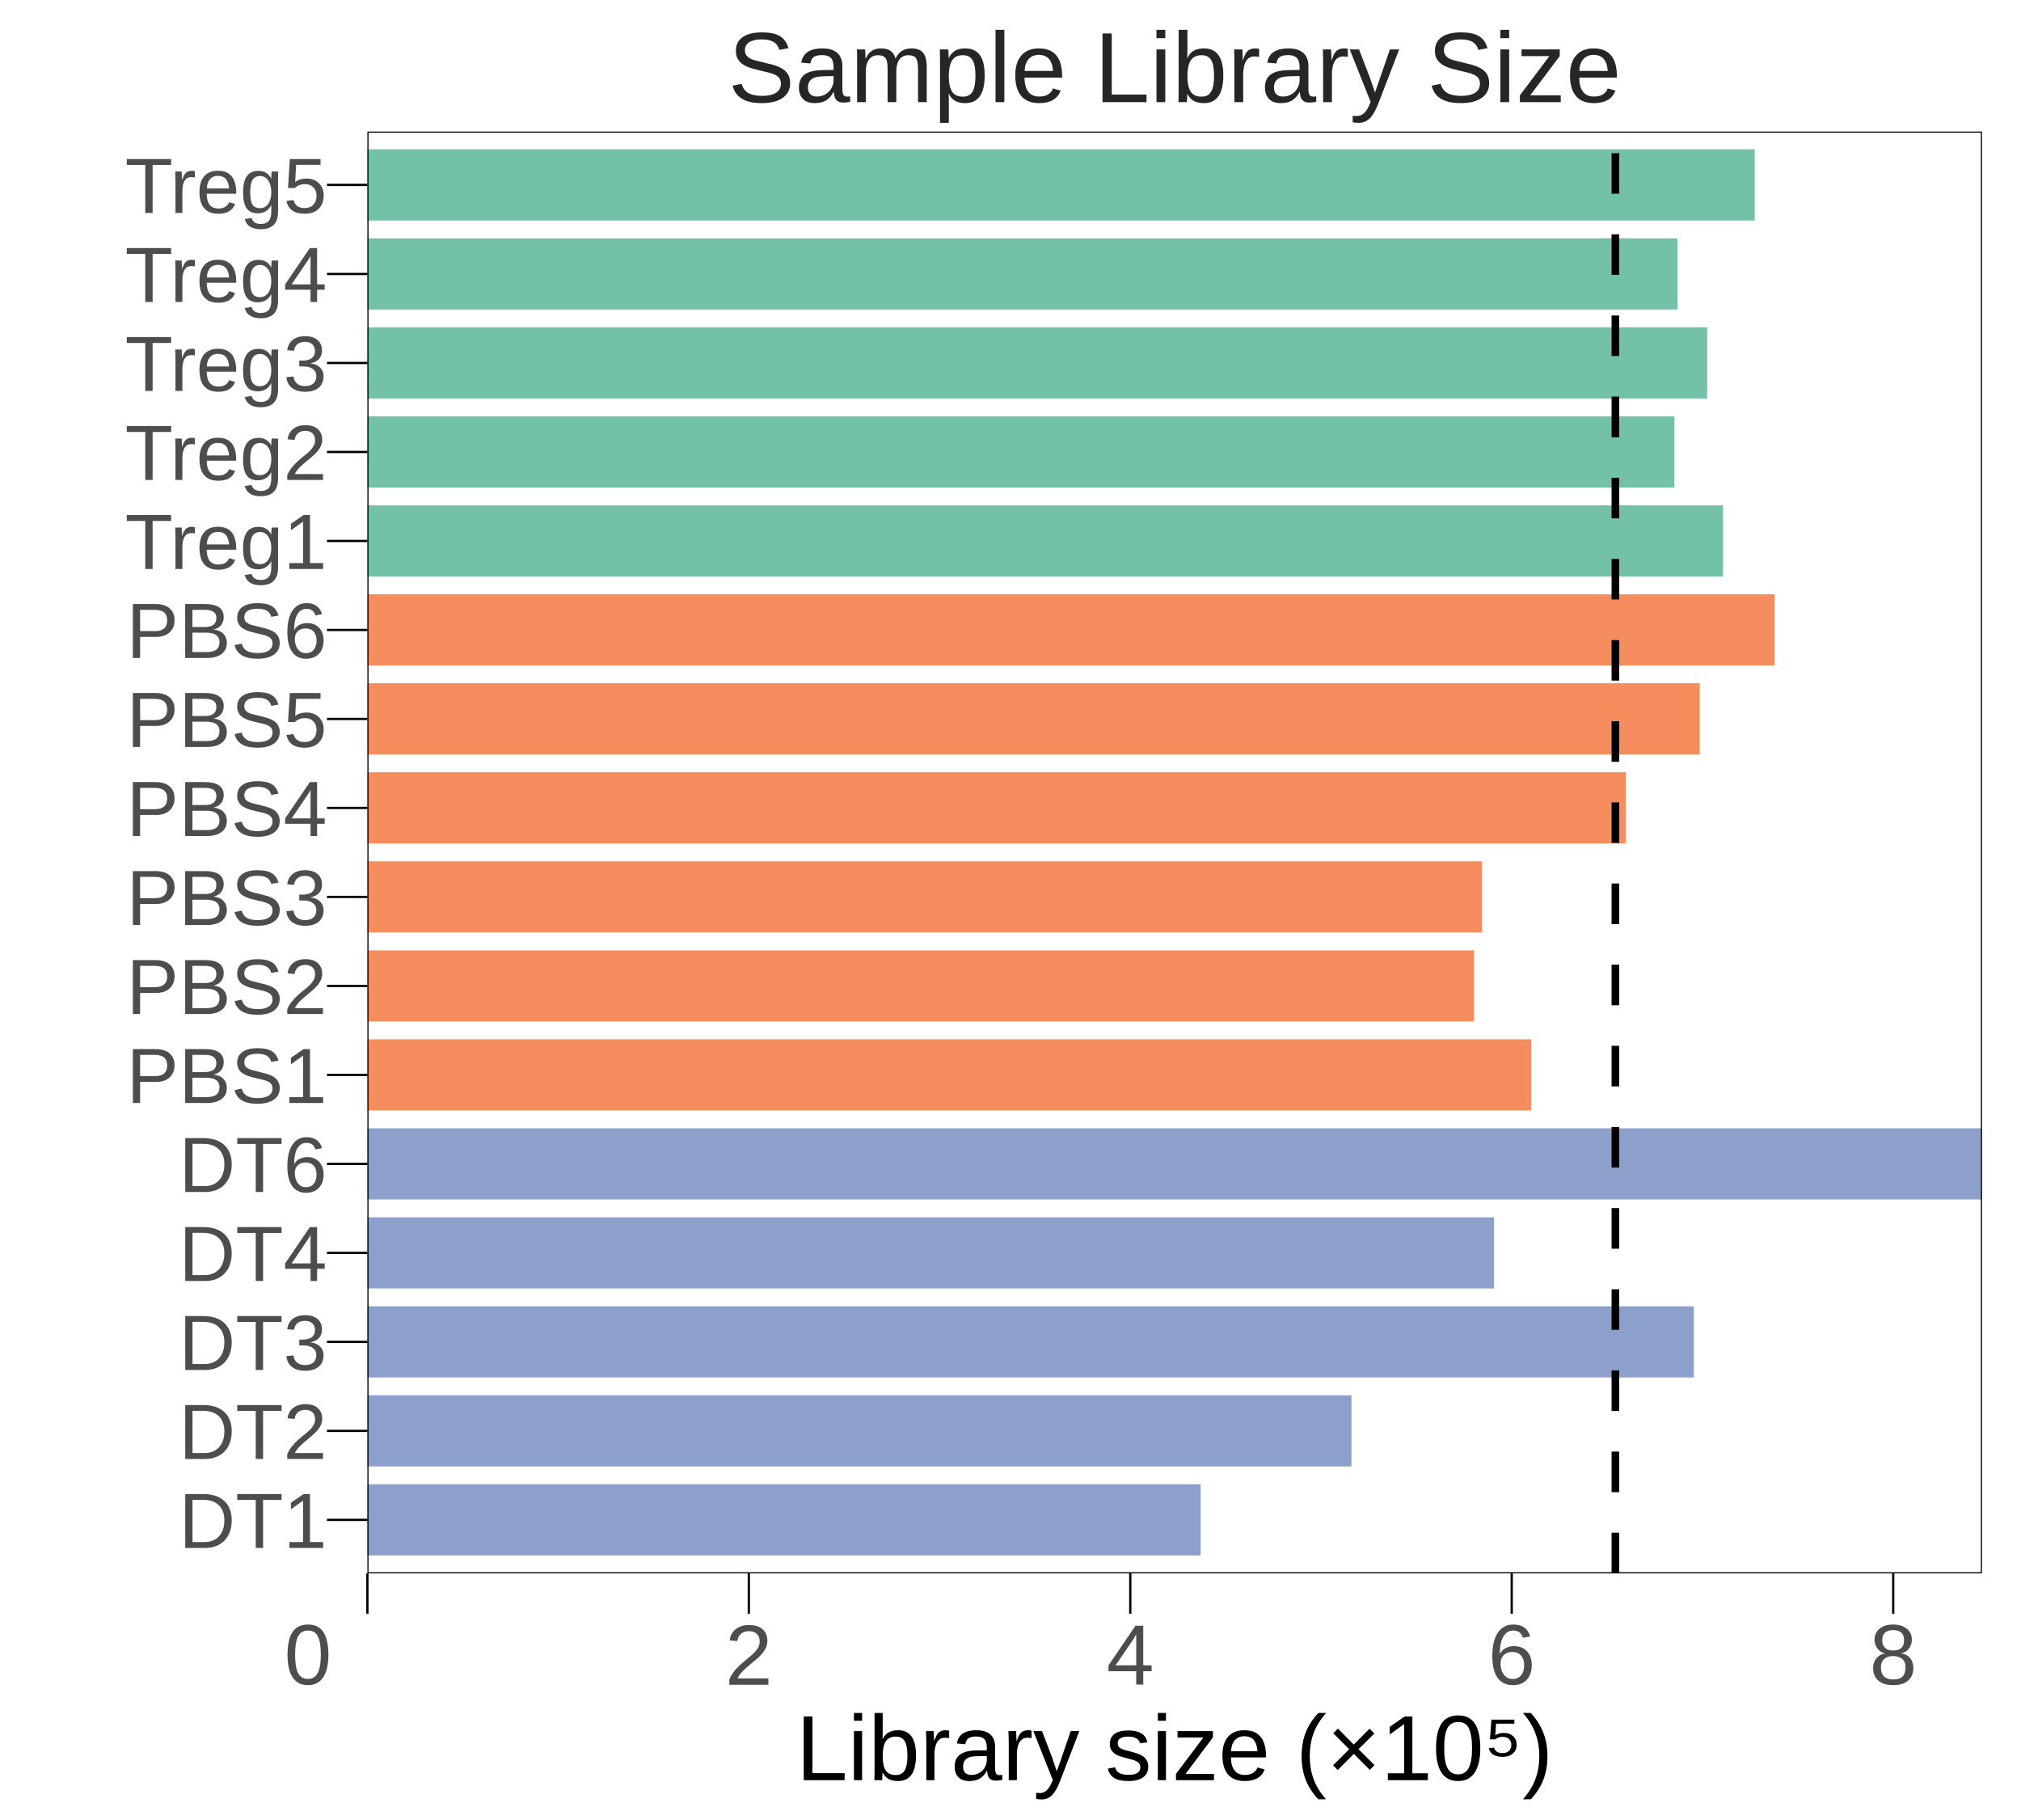
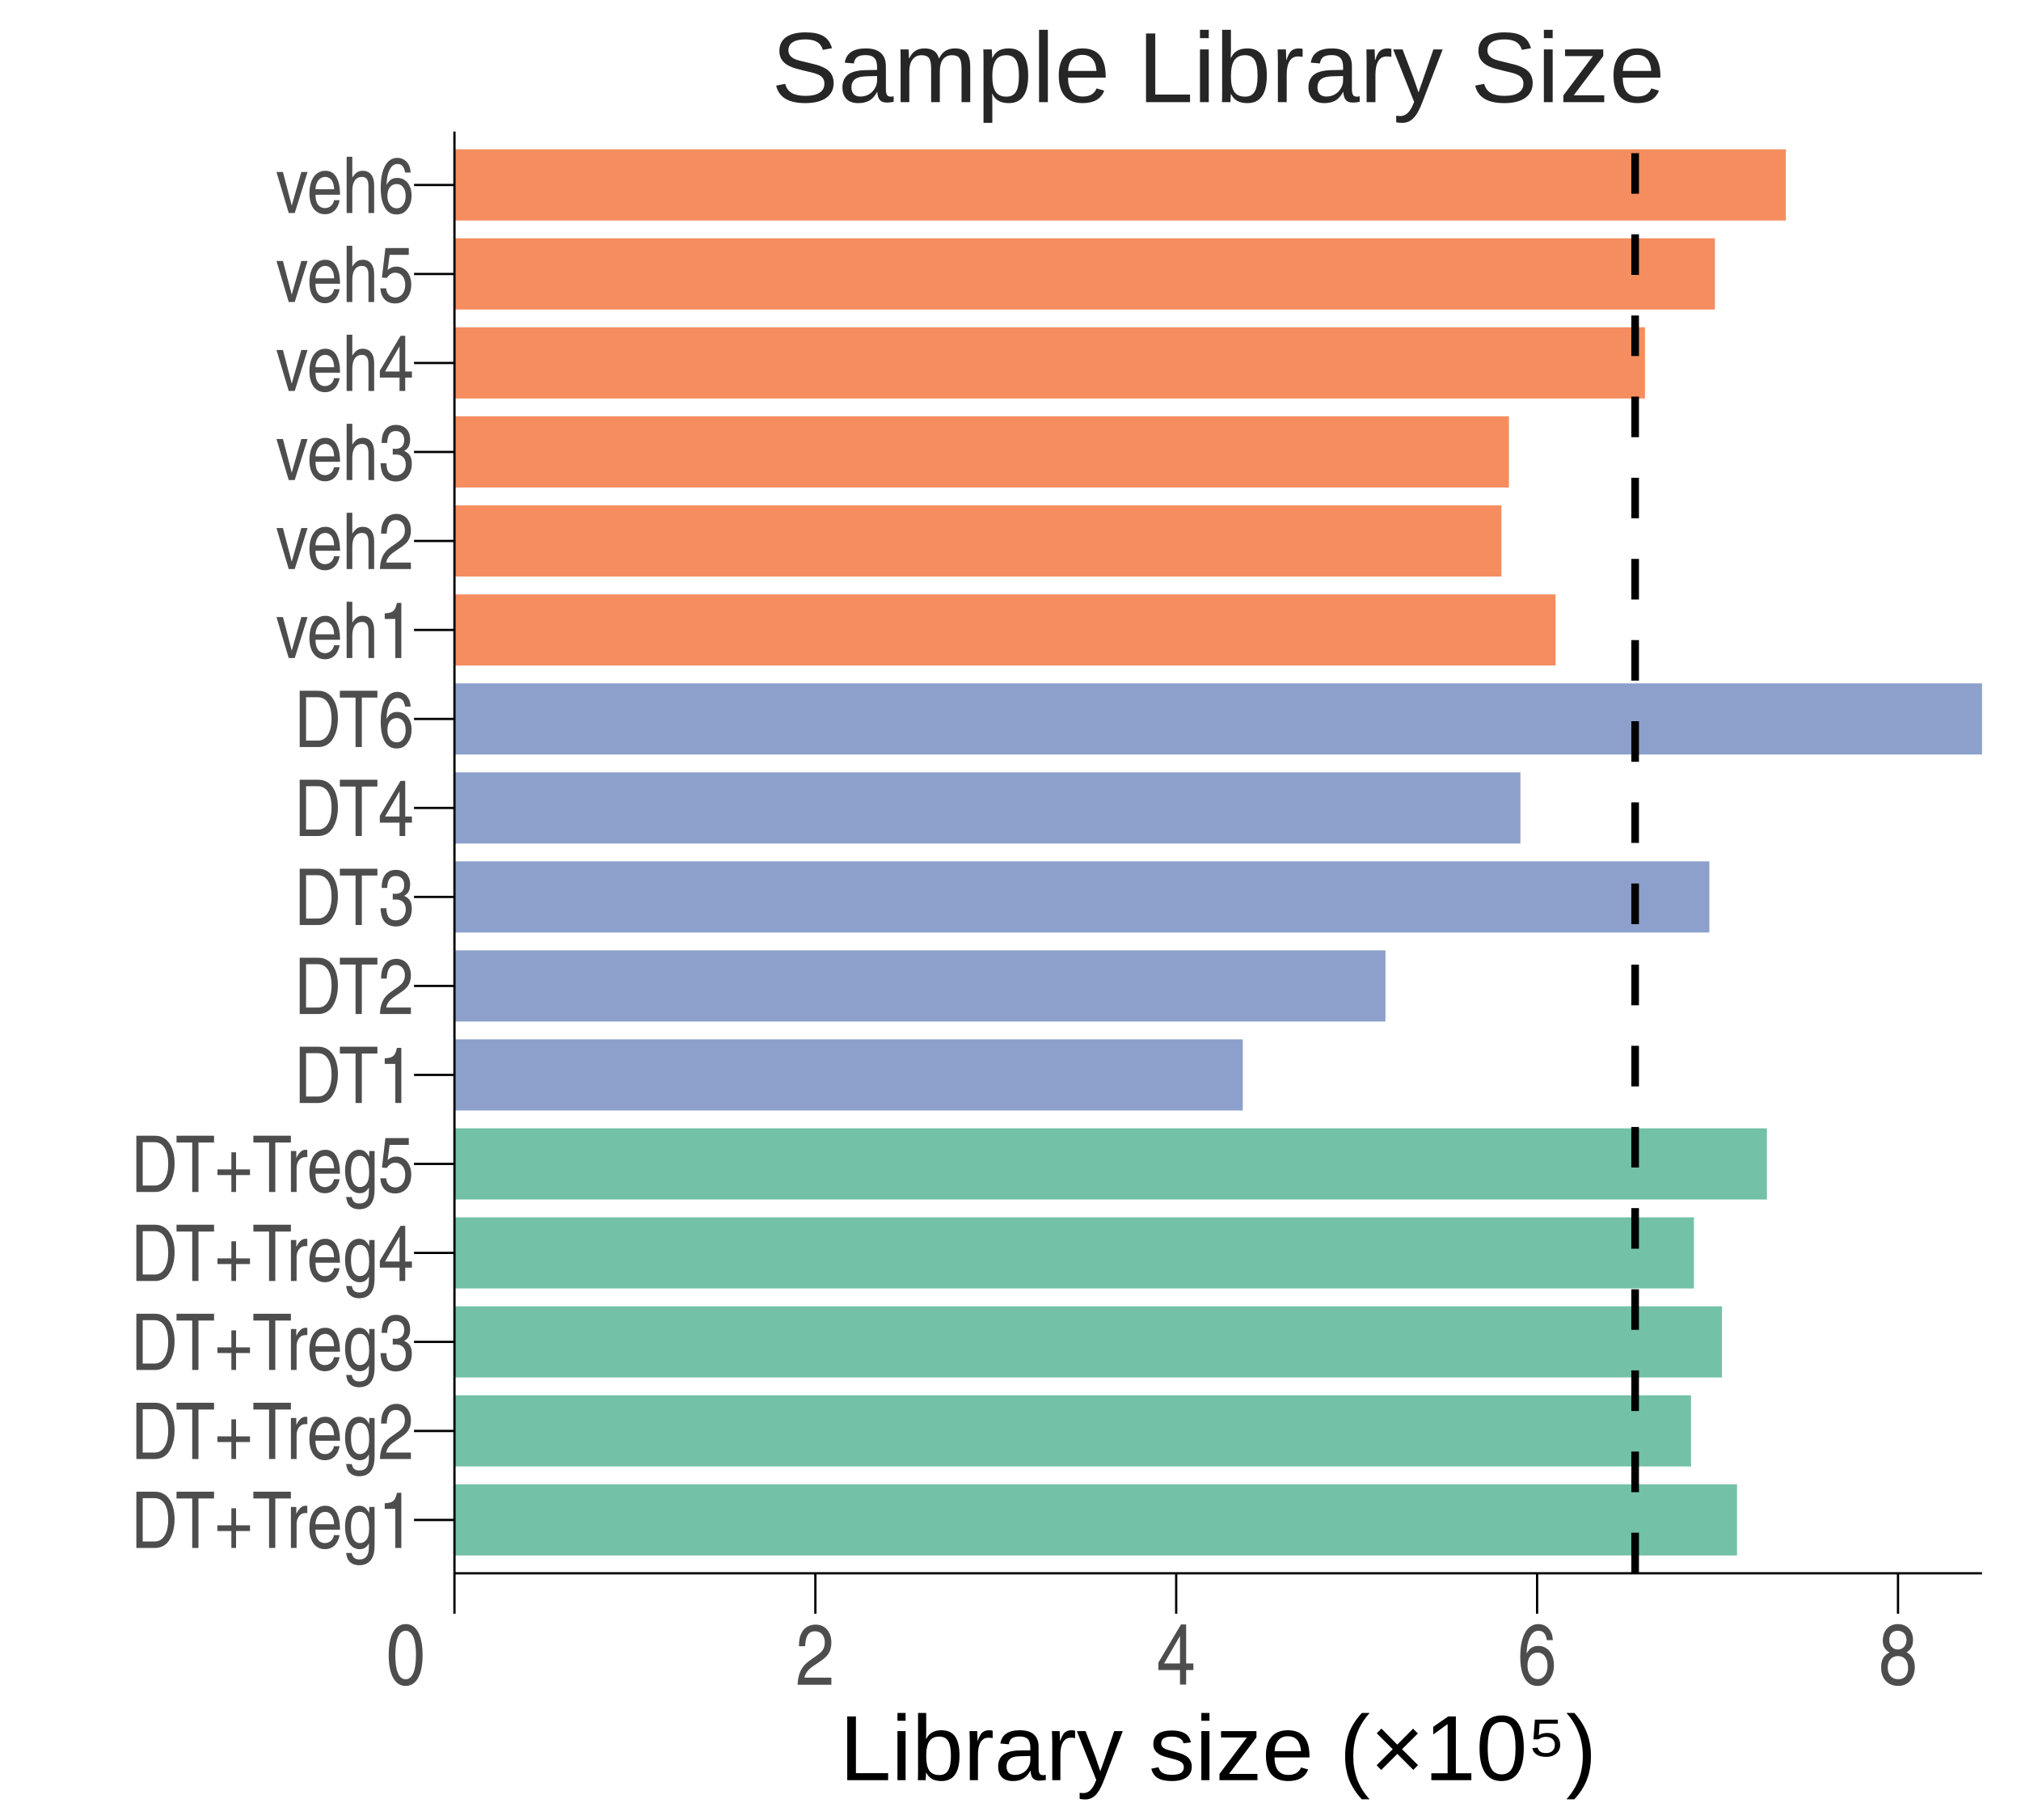
<svg xmlns="http://www.w3.org/2000/svg" class="svglite" width="283.46pt" height="255.12pt" viewBox="0 0 283.46 255.12">
  <defs>
    <style type="text/css">
    .svglite line, .svglite polyline, .svglite polygon, .svglite path, .svglite rect, .svglite circle {
      fill: none;
      stroke: #000000;
      stroke-linecap: round;
      stroke-linejoin: round;
      stroke-miterlimit: 10.00;
    }
    .svglite text {
      white-space: pre;
    }
  </style>
  </defs>
  <rect width="100%" height="100%" style="stroke: none; fill: none;" />
  <defs>
    <clipPath id="cpMC4wMHwyODMuNDZ8MC4wMHwyNTUuMTI=">
      <rect x="0.00" y="0.00" width="283.46" height="255.12" />
    </clipPath>
  </defs>
  <g clip-path="url(#cpMC4wMHwyODMuNDZ8MC4wMHwyNTUuMTI=)">
</g>
  <defs>
-     <clipPath id="cpNTEuNTN8Mjc3Ljk5fDE4LjQ1fDIyMC42Mw==">
-       <rect x="51.53" y="18.45" width="226.46" height="202.18" />
+     <clipPath id="cpNjMuNzR8Mjc3Ljk5fDE4LjQ1fDIyMC42Mw==">
+       <rect x="63.74" y="18.45" width="214.25" height="202.19" />
    </clipPath>
  </defs>
-   <g clip-path="url(#cpNTEuNTN8Mjc3Ljk5fDE4LjQ1fDIyMC42Mw==)">
-     <rect x="51.53" y="208.15" width="116.87" height="9.98" style="stroke-width: 1.07; stroke: none; stroke-linecap: butt; stroke-linejoin: miter; fill: #8DA0CB;" />
-     <rect x="51.53" y="195.67" width="138.02" height="9.98" style="stroke-width: 1.07; stroke: none; stroke-linecap: butt; stroke-linejoin: miter; fill: #8DA0CB;" />
-     <rect x="51.53" y="183.19" width="186.04" height="9.98" style="stroke-width: 1.07; stroke: none; stroke-linecap: butt; stroke-linejoin: miter; fill: #8DA0CB;" />
-     <rect x="51.53" y="170.71" width="158.03" height="9.98" style="stroke-width: 1.07; stroke: none; stroke-linecap: butt; stroke-linejoin: miter; fill: #8DA0CB;" />
-     <rect x="51.53" y="158.23" width="226.46" height="9.98" style="stroke-width: 1.07; stroke: none; stroke-linecap: butt; stroke-linejoin: miter; fill: #8DA0CB;" />
-     <rect x="51.53" y="145.75" width="163.25" height="9.98" style="stroke-width: 1.07; stroke: none; stroke-linecap: butt; stroke-linejoin: miter; fill: #F58D5F;" />
-     <rect x="51.53" y="133.27" width="155.22" height="9.98" style="stroke-width: 1.07; stroke: none; stroke-linecap: butt; stroke-linejoin: miter; fill: #F58D5F;" />
-     <rect x="51.53" y="120.78" width="156.33" height="9.98" style="stroke-width: 1.07; stroke: none; stroke-linecap: butt; stroke-linejoin: miter; fill: #F58D5F;" />
-     <rect x="51.53" y="108.30" width="176.50" height="9.98" style="stroke-width: 1.07; stroke: none; stroke-linecap: butt; stroke-linejoin: miter; fill: #F58D5F;" />
-     <rect x="51.53" y="95.82" width="186.87" height="9.98" style="stroke-width: 1.07; stroke: none; stroke-linecap: butt; stroke-linejoin: miter; fill: #F58D5F;" />
-     <rect x="51.53" y="83.34" width="197.37" height="9.98" style="stroke-width: 1.07; stroke: none; stroke-linecap: butt; stroke-linejoin: miter; fill: #F58D5F;" />
-     <rect x="51.53" y="70.86" width="190.14" height="9.98" style="stroke-width: 1.07; stroke: none; stroke-linecap: butt; stroke-linejoin: miter; fill: #73C1A6;" />
-     <rect x="51.53" y="58.38" width="183.32" height="9.98" style="stroke-width: 1.07; stroke: none; stroke-linecap: butt; stroke-linejoin: miter; fill: #73C1A6;" />
-     <rect x="51.53" y="45.90" width="187.92" height="9.98" style="stroke-width: 1.07; stroke: none; stroke-linecap: butt; stroke-linejoin: miter; fill: #73C1A6;" />
-     <rect x="51.53" y="33.42" width="183.75" height="9.98" style="stroke-width: 1.07; stroke: none; stroke-linecap: butt; stroke-linejoin: miter; fill: #73C1A6;" />
-     <rect x="51.53" y="20.94" width="194.58" height="9.98" style="stroke-width: 1.07; stroke: none; stroke-linecap: butt; stroke-linejoin: miter; fill: #73C1A6;" />
-     <line x1="226.57" y1="220.63" x2="226.57" y2="18.45" style="stroke-width: 1.07; stroke-dasharray: 5.69,5.69; stroke-linecap: butt;" />
-     <rect x="51.53" y="18.45" width="226.46" height="202.18" style="stroke-width: 0.32;" />
+   <g clip-path="url(#cpNjMuNzR8Mjc3Ljk5fDE4LjQ1fDIyMC42Mw==)">
+     <rect x="63.74" y="145.75" width="110.57" height="9.98" style="stroke-width: 1.07; stroke: none; stroke-linecap: butt; stroke-linejoin: miter; fill: #8DA0CB;" />
+     <rect x="63.74" y="133.27" width="130.58" height="9.98" style="stroke-width: 1.07; stroke: none; stroke-linecap: butt; stroke-linejoin: miter; fill: #8DA0CB;" />
+     <rect x="63.74" y="120.79" width="176.01" height="9.98" style="stroke-width: 1.07; stroke: none; stroke-linecap: butt; stroke-linejoin: miter; fill: #8DA0CB;" />
+     <rect x="63.74" y="108.31" width="149.51" height="9.98" style="stroke-width: 1.07; stroke: none; stroke-linecap: butt; stroke-linejoin: miter; fill: #8DA0CB;" />
+     <rect x="63.74" y="95.83" width="214.25" height="9.98" style="stroke-width: 1.07; stroke: none; stroke-linecap: butt; stroke-linejoin: miter; fill: #8DA0CB;" />
+     <rect x="63.74" y="83.35" width="154.44" height="9.98" style="stroke-width: 1.07; stroke: none; stroke-linecap: butt; stroke-linejoin: miter; fill: #F58D5F;" />
+     <rect x="63.74" y="70.87" width="146.85" height="9.98" style="stroke-width: 1.07; stroke: none; stroke-linecap: butt; stroke-linejoin: miter; fill: #F58D5F;" />
+     <rect x="63.74" y="58.38" width="147.90" height="9.98" style="stroke-width: 1.07; stroke: none; stroke-linecap: butt; stroke-linejoin: miter; fill: #F58D5F;" />
+     <rect x="63.74" y="45.90" width="166.98" height="9.98" style="stroke-width: 1.07; stroke: none; stroke-linecap: butt; stroke-linejoin: miter; fill: #F58D5F;" />
+     <rect x="63.74" y="33.42" width="176.79" height="9.98" style="stroke-width: 1.07; stroke: none; stroke-linecap: butt; stroke-linejoin: miter; fill: #F58D5F;" />
+     <rect x="63.74" y="20.94" width="186.73" height="9.98" style="stroke-width: 1.07; stroke: none; stroke-linecap: butt; stroke-linejoin: miter; fill: #F58D5F;" />
+     <rect x="63.74" y="208.15" width="179.89" height="9.98" style="stroke-width: 1.07; stroke: none; stroke-linecap: butt; stroke-linejoin: miter; fill: #73C1A6;" />
+     <rect x="63.74" y="195.67" width="173.44" height="9.98" style="stroke-width: 1.07; stroke: none; stroke-linecap: butt; stroke-linejoin: miter; fill: #73C1A6;" />
+     <rect x="63.74" y="183.19" width="177.78" height="9.98" style="stroke-width: 1.07; stroke: none; stroke-linecap: butt; stroke-linejoin: miter; fill: #73C1A6;" />
+     <rect x="63.74" y="170.71" width="173.84" height="9.98" style="stroke-width: 1.07; stroke: none; stroke-linecap: butt; stroke-linejoin: miter; fill: #73C1A6;" />
+     <rect x="63.74" y="158.23" width="184.08" height="9.98" style="stroke-width: 1.07; stroke: none; stroke-linecap: butt; stroke-linejoin: miter; fill: #73C1A6;" />
+     <line x1="229.34" y1="220.63" x2="229.34" y2="18.45" style="stroke-width: 1.07; stroke-dasharray: 5.69,5.69; stroke-linecap: butt;" />
  </g>
  <g clip-path="url(#cpMC4wMHwyODMuNDZ8MC4wMHwyNTUuMTI=)">
-     <text x="45.86" y="217.08" text-anchor="end" style="font-size: 11.00px;fill: #4D4D4D; font-family: &quot;Arial&quot;;" textLength="20.78px" lengthAdjust="spacingAndGlyphs">DT1</text>
-     <text x="45.86" y="204.60" text-anchor="end" style="font-size: 11.00px;fill: #4D4D4D; font-family: &quot;Arial&quot;;" textLength="20.78px" lengthAdjust="spacingAndGlyphs">DT2</text>
-     <text x="45.86" y="192.12" text-anchor="end" style="font-size: 11.00px;fill: #4D4D4D; font-family: &quot;Arial&quot;;" textLength="20.78px" lengthAdjust="spacingAndGlyphs">DT3</text>
-     <text x="45.86" y="179.64" text-anchor="end" style="font-size: 11.00px;fill: #4D4D4D; font-family: &quot;Arial&quot;;" textLength="20.78px" lengthAdjust="spacingAndGlyphs">DT4</text>
-     <text x="45.86" y="167.16" text-anchor="end" style="font-size: 11.00px;fill: #4D4D4D; font-family: &quot;Arial&quot;;" textLength="20.78px" lengthAdjust="spacingAndGlyphs">DT6</text>
-     <text x="45.86" y="154.68" text-anchor="end" style="font-size: 11.00px;fill: #4D4D4D; font-family: &quot;Arial&quot;;" textLength="28.13px" lengthAdjust="spacingAndGlyphs">PBS1</text>
-     <text x="45.86" y="142.20" text-anchor="end" style="font-size: 11.00px;fill: #4D4D4D; font-family: &quot;Arial&quot;;" textLength="28.13px" lengthAdjust="spacingAndGlyphs">PBS2</text>
-     <text x="45.86" y="129.72" text-anchor="end" style="font-size: 11.00px;fill: #4D4D4D; font-family: &quot;Arial&quot;;" textLength="28.13px" lengthAdjust="spacingAndGlyphs">PBS3</text>
-     <text x="45.86" y="117.24" text-anchor="end" style="font-size: 11.00px;fill: #4D4D4D; font-family: &quot;Arial&quot;;" textLength="28.13px" lengthAdjust="spacingAndGlyphs">PBS4</text>
-     <text x="45.86" y="104.75" text-anchor="end" style="font-size: 11.00px;fill: #4D4D4D; font-family: &quot;Arial&quot;;" textLength="28.13px" lengthAdjust="spacingAndGlyphs">PBS5</text>
-     <text x="45.86" y="92.27" text-anchor="end" style="font-size: 11.00px;fill: #4D4D4D; font-family: &quot;Arial&quot;;" textLength="28.13px" lengthAdjust="spacingAndGlyphs">PBS6</text>
-     <text x="45.86" y="79.79" text-anchor="end" style="font-size: 11.00px;fill: #4D4D4D; font-family: &quot;Arial&quot;;" textLength="28.33px" lengthAdjust="spacingAndGlyphs">Treg1</text>
-     <text x="45.86" y="67.31" text-anchor="end" style="font-size: 11.00px;fill: #4D4D4D; font-family: &quot;Arial&quot;;" textLength="28.33px" lengthAdjust="spacingAndGlyphs">Treg2</text>
-     <text x="45.86" y="54.83" text-anchor="end" style="font-size: 11.00px;fill: #4D4D4D; font-family: &quot;Arial&quot;;" textLength="28.33px" lengthAdjust="spacingAndGlyphs">Treg3</text>
-     <text x="45.86" y="42.35" text-anchor="end" style="font-size: 11.00px;fill: #4D4D4D; font-family: &quot;Arial&quot;;" textLength="28.33px" lengthAdjust="spacingAndGlyphs">Treg4</text>
-     <text x="45.86" y="29.87" text-anchor="end" style="font-size: 11.00px;fill: #4D4D4D; font-family: &quot;Arial&quot;;" textLength="28.33px" lengthAdjust="spacingAndGlyphs">Treg5</text>
-     <polyline points="45.86,213.14 51.53,213.14 " style="stroke-width: 0.32; stroke-linecap: butt;" />
-     <polyline points="45.86,200.66 51.53,200.66 " style="stroke-width: 0.32; stroke-linecap: butt;" />
-     <polyline points="45.86,188.18 51.53,188.18 " style="stroke-width: 0.32; stroke-linecap: butt;" />
-     <polyline points="45.86,175.70 51.53,175.70 " style="stroke-width: 0.32; stroke-linecap: butt;" />
-     <polyline points="45.86,163.22 51.53,163.22 " style="stroke-width: 0.32; stroke-linecap: butt;" />
-     <polyline points="45.86,150.74 51.53,150.74 " style="stroke-width: 0.32; stroke-linecap: butt;" />
-     <polyline points="45.86,138.26 51.53,138.26 " style="stroke-width: 0.32; stroke-linecap: butt;" />
-     <polyline points="45.86,125.78 51.53,125.78 " style="stroke-width: 0.32; stroke-linecap: butt;" />
-     <polyline points="45.86,113.30 51.53,113.30 " style="stroke-width: 0.32; stroke-linecap: butt;" />
-     <polyline points="45.86,100.82 51.53,100.82 " style="stroke-width: 0.32; stroke-linecap: butt;" />
-     <polyline points="45.86,88.34 51.53,88.34 " style="stroke-width: 0.32; stroke-linecap: butt;" />
-     <polyline points="45.86,75.86 51.53,75.86 " style="stroke-width: 0.32; stroke-linecap: butt;" />
-     <polyline points="45.86,63.38 51.53,63.38 " style="stroke-width: 0.32; stroke-linecap: butt;" />
-     <polyline points="45.86,50.90 51.53,50.90 " style="stroke-width: 0.32; stroke-linecap: butt;" />
-     <polyline points="45.86,38.42 51.53,38.42 " style="stroke-width: 0.32; stroke-linecap: butt;" />
-     <polyline points="45.86,25.93 51.53,25.93 " style="stroke-width: 0.32; stroke-linecap: butt;" />
-     <polyline points="51.53,226.30 51.53,220.63 " style="stroke-width: 0.32; stroke-linecap: butt;" />
-     <polyline points="105.03,226.30 105.03,220.63 " style="stroke-width: 0.32; stroke-linecap: butt;" />
-     <polyline points="158.53,226.30 158.53,220.63 " style="stroke-width: 0.32; stroke-linecap: butt;" />
-     <polyline points="212.03,226.30 212.03,220.63 " style="stroke-width: 0.32; stroke-linecap: butt;" />
-     <polyline points="265.54,226.30 265.54,220.63 " style="stroke-width: 0.32; stroke-linecap: butt;" />
-     <text x="39.86" y="236.19" style="font-size: 12.00px;fill: #4D4D4D; font-family: &quot;Arial&quot;;" textLength="23.34px" lengthAdjust="spacingAndGlyphs">     0</text>
-     <text x="101.69" y="236.26" style="font-size: 12.00px;fill: #4D4D4D; font-family: &quot;Arial&quot;;" textLength="6.67px" lengthAdjust="spacingAndGlyphs">2</text>
-     <text x="155.19" y="236.24" style="font-size: 12.00px;fill: #4D4D4D; font-family: &quot;Arial&quot;;" textLength="6.67px" lengthAdjust="spacingAndGlyphs">4</text>
-     <text x="208.70" y="236.19" style="font-size: 12.00px;fill: #4D4D4D; font-family: &quot;Arial&quot;;" textLength="6.67px" lengthAdjust="spacingAndGlyphs">6</text>
-     <text x="262.20" y="236.19" style="font-size: 12.00px;fill: #4D4D4D; font-family: &quot;Arial&quot;;" textLength="6.67px" lengthAdjust="spacingAndGlyphs">8</text>
-     <text x="164.76" y="249.64" text-anchor="middle" style="font-size: 13.00px; font-family: &quot;Arial&quot;;" textLength="105.11px" lengthAdjust="spacingAndGlyphs">Library size (×10⁵)</text>
-     <text x="164.76" y="14.32" text-anchor="middle" style="font-size: 14.00px;fill: #262626; font-family: &quot;Arial&quot;;" textLength="125.24px" lengthAdjust="spacingAndGlyphs">Sample Library Size</text>
+     <polyline points="63.74,220.63 63.74,18.45 " style="stroke-width: 0.32; stroke-linecap: butt;" />
+     <text x="58.07" y="217.08" text-anchor="end" style="font-size: 11.00px;fill: #4D4D4D; font-family: &quot;Arial Narrow&quot;;" textLength="40.54px" lengthAdjust="spacingAndGlyphs">DT+Treg1</text>
+     <text x="58.07" y="204.60" text-anchor="end" style="font-size: 11.00px;fill: #4D4D4D; font-family: &quot;Arial Narrow&quot;;" textLength="40.54px" lengthAdjust="spacingAndGlyphs">DT+Treg2</text>
+     <text x="58.07" y="192.12" text-anchor="end" style="font-size: 11.00px;fill: #4D4D4D; font-family: &quot;Arial Narrow&quot;;" textLength="40.54px" lengthAdjust="spacingAndGlyphs">DT+Treg3</text>
+     <text x="58.07" y="179.64" text-anchor="end" style="font-size: 11.00px;fill: #4D4D4D; font-family: &quot;Arial Narrow&quot;;" textLength="40.54px" lengthAdjust="spacingAndGlyphs">DT+Treg4</text>
+     <text x="58.07" y="167.16" text-anchor="end" style="font-size: 11.00px;fill: #4D4D4D; font-family: &quot;Arial Narrow&quot;;" textLength="40.54px" lengthAdjust="spacingAndGlyphs">DT+Treg5</text>
+     <text x="58.07" y="154.68" text-anchor="end" style="font-size: 11.00px;fill: #4D4D4D; font-family: &quot;Arial Narrow&quot;;" textLength="17.04px" lengthAdjust="spacingAndGlyphs">DT1</text>
+     <text x="58.07" y="142.20" text-anchor="end" style="font-size: 11.00px;fill: #4D4D4D; font-family: &quot;Arial Narrow&quot;;" textLength="17.04px" lengthAdjust="spacingAndGlyphs">DT2</text>
+     <text x="58.07" y="129.72" text-anchor="end" style="font-size: 11.00px;fill: #4D4D4D; font-family: &quot;Arial Narrow&quot;;" textLength="17.04px" lengthAdjust="spacingAndGlyphs">DT3</text>
+     <text x="58.07" y="117.24" text-anchor="end" style="font-size: 11.00px;fill: #4D4D4D; font-family: &quot;Arial Narrow&quot;;" textLength="17.04px" lengthAdjust="spacingAndGlyphs">DT4</text>
+     <text x="58.07" y="104.76" text-anchor="end" style="font-size: 11.00px;fill: #4D4D4D; font-family: &quot;Arial Narrow&quot;;" textLength="17.04px" lengthAdjust="spacingAndGlyphs">DT6</text>
+     <text x="58.07" y="92.28" text-anchor="end" style="font-size: 11.00px;fill: #4D4D4D; font-family: &quot;Arial Narrow&quot;;" textLength="19.57px" lengthAdjust="spacingAndGlyphs">veh1</text>
+     <text x="58.07" y="79.80" text-anchor="end" style="font-size: 11.00px;fill: #4D4D4D; font-family: &quot;Arial Narrow&quot;;" textLength="19.57px" lengthAdjust="spacingAndGlyphs">veh2</text>
+     <text x="58.07" y="67.32" text-anchor="end" style="font-size: 11.00px;fill: #4D4D4D; font-family: &quot;Arial Narrow&quot;;" textLength="19.57px" lengthAdjust="spacingAndGlyphs">veh3</text>
+     <text x="58.07" y="54.83" text-anchor="end" style="font-size: 11.00px;fill: #4D4D4D; font-family: &quot;Arial Narrow&quot;;" textLength="19.57px" lengthAdjust="spacingAndGlyphs">veh4</text>
+     <text x="58.07" y="42.35" text-anchor="end" style="font-size: 11.00px;fill: #4D4D4D; font-family: &quot;Arial Narrow&quot;;" textLength="19.57px" lengthAdjust="spacingAndGlyphs">veh5</text>
+     <text x="58.07" y="29.87" text-anchor="end" style="font-size: 11.00px;fill: #4D4D4D; font-family: &quot;Arial Narrow&quot;;" textLength="19.57px" lengthAdjust="spacingAndGlyphs">veh6</text>
+     <polyline points="58.07,213.15 63.74,213.15 " style="stroke-width: 0.32; stroke-linecap: butt;" />
+     <polyline points="58.07,200.67 63.74,200.67 " style="stroke-width: 0.32; stroke-linecap: butt;" />
+     <polyline points="58.07,188.18 63.74,188.18 " style="stroke-width: 0.32; stroke-linecap: butt;" />
+     <polyline points="58.07,175.70 63.74,175.70 " style="stroke-width: 0.32; stroke-linecap: butt;" />
+     <polyline points="58.07,163.22 63.74,163.22 " style="stroke-width: 0.32; stroke-linecap: butt;" />
+     <polyline points="58.07,150.74 63.74,150.74 " style="stroke-width: 0.32; stroke-linecap: butt;" />
+     <polyline points="58.07,138.26 63.74,138.26 " style="stroke-width: 0.32; stroke-linecap: butt;" />
+     <polyline points="58.07,125.78 63.74,125.78 " style="stroke-width: 0.32; stroke-linecap: butt;" />
+     <polyline points="58.07,113.30 63.74,113.30 " style="stroke-width: 0.32; stroke-linecap: butt;" />
+     <polyline points="58.07,100.82 63.74,100.82 " style="stroke-width: 0.32; stroke-linecap: butt;" />
+     <polyline points="58.07,88.34 63.74,88.34 " style="stroke-width: 0.32; stroke-linecap: butt;" />
+     <polyline points="58.07,75.86 63.74,75.86 " style="stroke-width: 0.32; stroke-linecap: butt;" />
+     <polyline points="58.07,63.38 63.74,63.38 " style="stroke-width: 0.32; stroke-linecap: butt;" />
+     <polyline points="58.07,50.90 63.74,50.90 " style="stroke-width: 0.32; stroke-linecap: butt;" />
+     <polyline points="58.07,38.42 63.74,38.42 " style="stroke-width: 0.32; stroke-linecap: butt;" />
+     <polyline points="58.07,25.94 63.74,25.94 " style="stroke-width: 0.32; stroke-linecap: butt;" />
+     <polyline points="63.74,220.63 277.99,220.63 " style="stroke-width: 0.32; stroke-linecap: butt;" />
+     <polyline points="63.74,226.30 63.74,220.63 " style="stroke-width: 0.32; stroke-linecap: butt;" />
+     <polyline points="114.36,226.30 114.36,220.63 " style="stroke-width: 0.32; stroke-linecap: butt;" />
+     <polyline points="164.97,226.30 164.97,220.63 " style="stroke-width: 0.32; stroke-linecap: butt;" />
+     <polyline points="215.59,226.30 215.59,220.63 " style="stroke-width: 0.32; stroke-linecap: butt;" />
+     <polyline points="266.21,226.30 266.21,220.63 " style="stroke-width: 0.32; stroke-linecap: butt;" />
+     <text x="54.16" y="236.19" style="font-size: 12.00px;fill: #4D4D4D; font-family: &quot;Arial Narrow&quot;;" textLength="19.15px" lengthAdjust="spacingAndGlyphs">     0</text>
+     <text x="111.62" y="236.26" style="font-size: 12.00px;fill: #4D4D4D; font-family: &quot;Arial Narrow&quot;;" textLength="5.47px" lengthAdjust="spacingAndGlyphs">2</text>
+     <text x="162.24" y="236.24" style="font-size: 12.00px;fill: #4D4D4D; font-family: &quot;Arial Narrow&quot;;" textLength="5.47px" lengthAdjust="spacingAndGlyphs">4</text>
+     <text x="212.85" y="236.19" style="font-size: 12.00px;fill: #4D4D4D; font-family: &quot;Arial Narrow&quot;;" textLength="5.47px" lengthAdjust="spacingAndGlyphs">6</text>
+     <text x="263.47" y="236.19" style="font-size: 12.00px;fill: #4D4D4D; font-family: &quot;Arial Narrow&quot;;" textLength="5.47px" lengthAdjust="spacingAndGlyphs">8</text>
+     <text x="170.86" y="249.64" text-anchor="middle" style="font-size: 13.00px; font-family: &quot;Arial&quot;;" textLength="110.54px" lengthAdjust="spacingAndGlyphs">Library size (×10⁵)</text>
+     <text x="170.86" y="14.32" text-anchor="middle" style="font-size: 14.00px;fill: #262626; font-family: &quot;Arial&quot;;" textLength="125.24px" lengthAdjust="spacingAndGlyphs">Sample Library Size</text>
  </g>
</svg>
